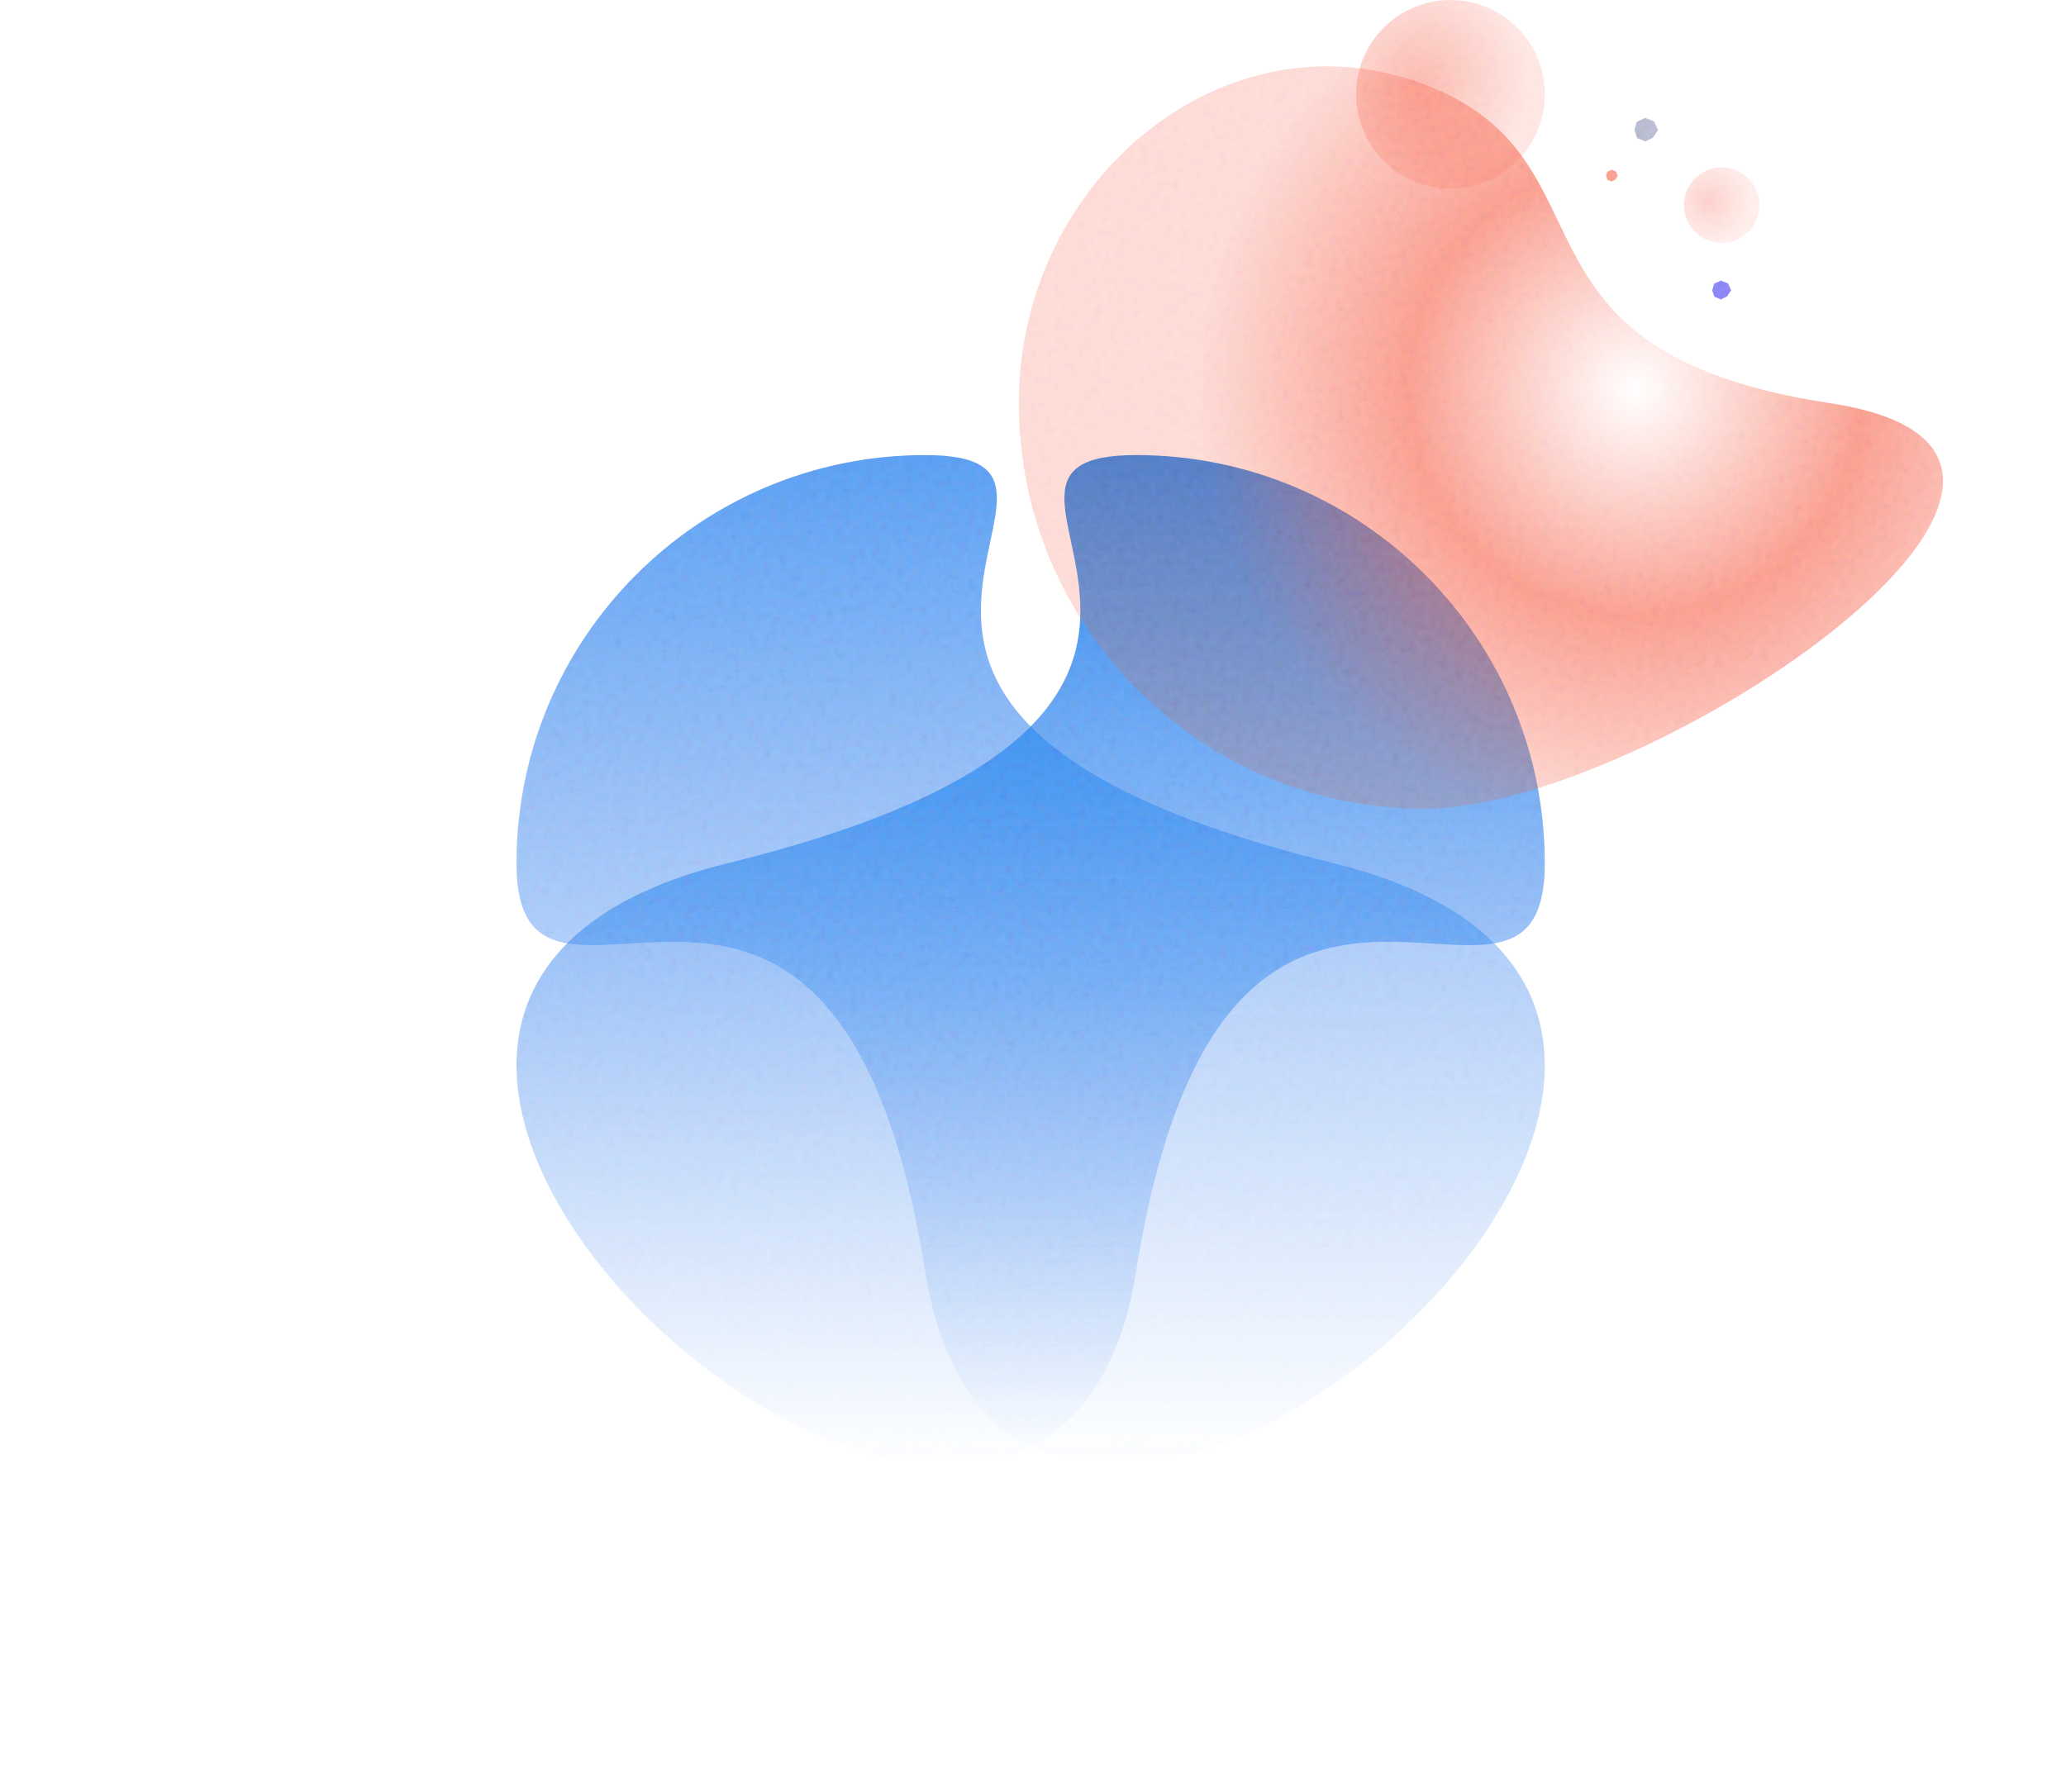
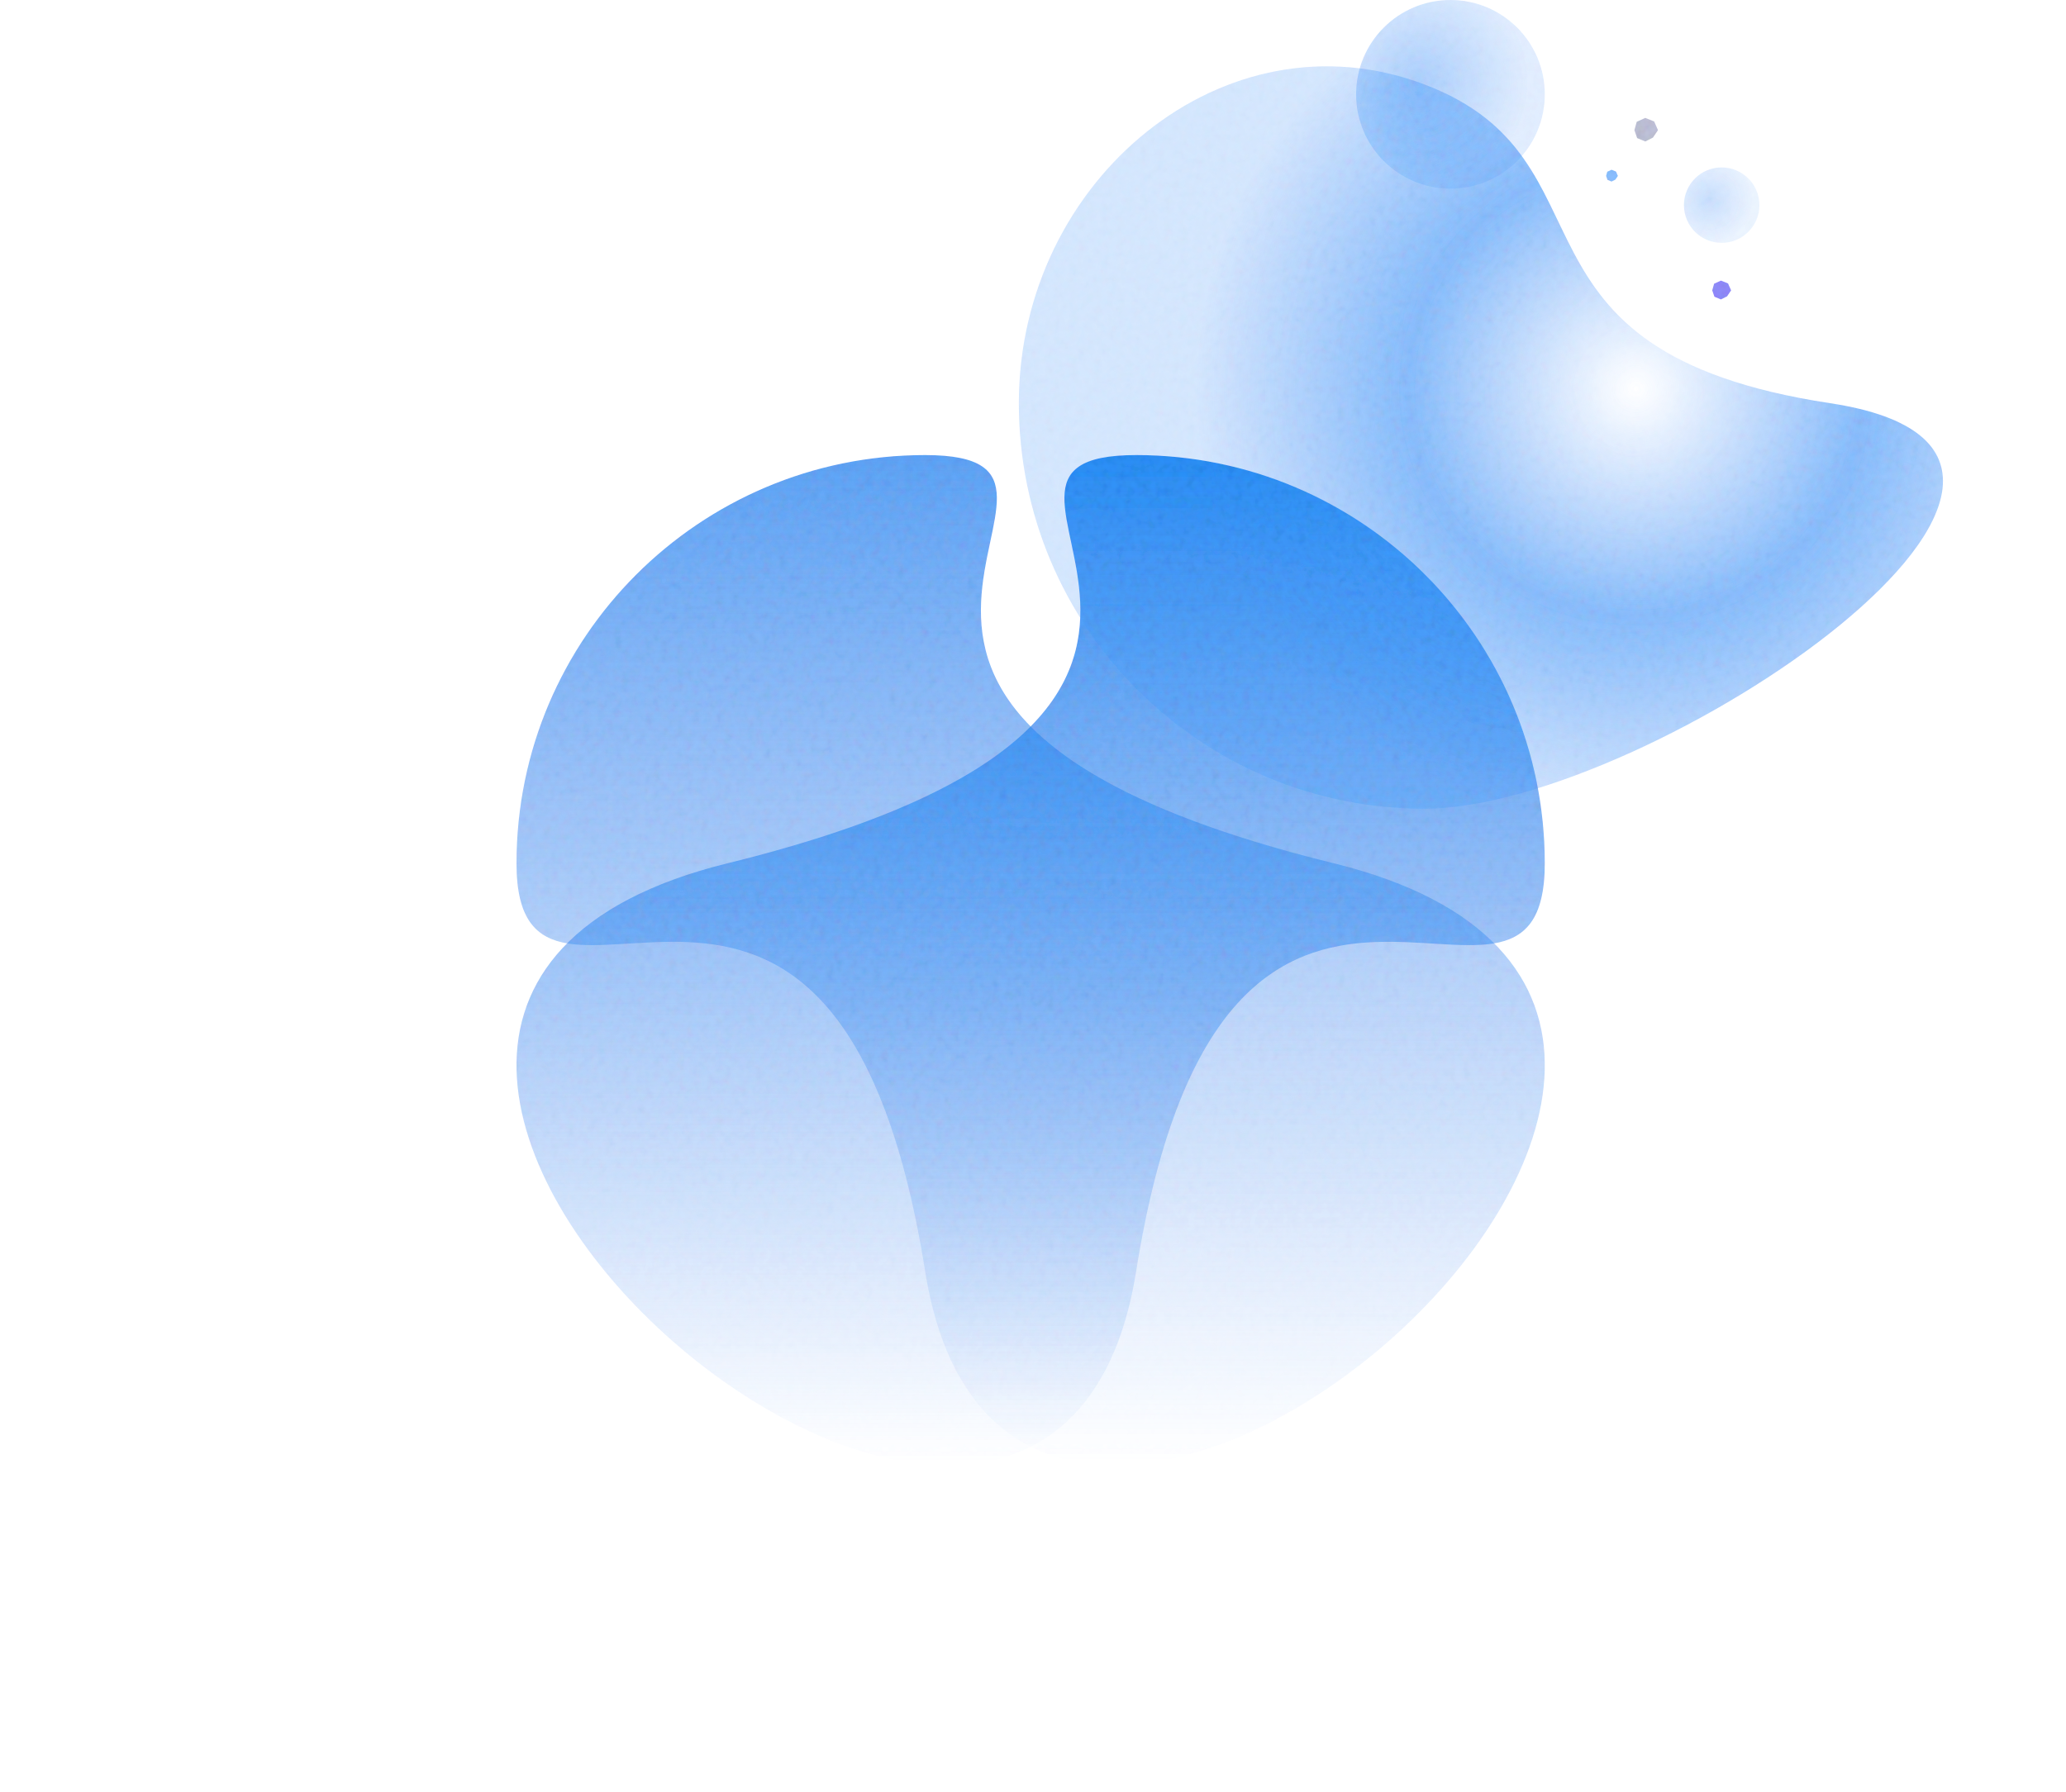
<svg xmlns="http://www.w3.org/2000/svg" width="876" height="760">
  <defs>
    <linearGradient x1="50%" y1="0%" x2="50%" y2="100%" id="b">
      <stop stop-color="#268DF7" offset="0%" />
      <stop stop-color="#268DF7" stop-opacity="0" offset="100%" />
    </linearGradient>
    <radialGradient cx="33.3%" cy="43.394%" fx="33.3%" fy="43.394%" r="58.741%" gradientTransform="matrix(.24453 -.95258 .76548 .3043 -.08 .62)" id="c">
-       <stop stop-color="#FF6C50" stop-opacity="0" offset="0%" />
-       <stop stop-color="#FF6C50" stop-opacity=".64" offset="51.712%" />
-       <stop stop-color="#FF6C50" stop-opacity=".24" offset="100%" />
+       <stop stop-color="rgb(52, 153, 255)" stop-opacity="0" offset="0%" />
+       <stop stop-color="rgb(52, 153, 255)" stop-opacity=".64" offset="51.712%" />
+       <stop stop-color="rgb(52, 153, 255)" stop-opacity=".24" offset="100%" />
    </radialGradient>
    <radialGradient cx="33.3%" cy="43.394%" fx="33.3%" fy="43.394%" r="57.77%" id="d">
-       <stop stop-color="#FF6C50" stop-opacity=".64" offset="0%" />
-       <stop stop-color="#FF6C50" stop-opacity=".24" offset="100%" />
+       <stop stop-color="rgb(52, 153, 255)" stop-opacity=".64" offset="0%" />
+       <stop stop-color="rgb(52, 153, 255)" stop-opacity=".24" offset="100%" />
    </radialGradient>
    <filter x="0%" y="0%" width="100%" height="100%" filterUnits="objectBoundingBox" id="e">
      <feGaussianBlur in="SourceGraphic" />
    </filter>
    <linearGradient x1="50%" y1="0%" x2="50%" y2="100%" id="f">
      <stop stop-color="#268DF7" stop-opacity=".8" offset="0%" />
      <stop stop-color="#268DF7" stop-opacity="0" offset="100%" />
    </linearGradient>
    <filter id="a">
      <feTurbulence type="fractalNoise" numOctaves="2" baseFrequency=".3" result="turb" />
      <feComposite in="turb" operator="arithmetic" k1=".1" k2=".1" k3=".1" k4=".1" result="result1" />
      <feComposite operator="in" in="result1" in2="SourceGraphic" result="finalFilter" />
      <feBlend mode="multiply" in="finalFilter" in2="SourceGraphic" />
    </filter>
  </defs>
  <g fill="none" fill-rule="evenodd" filter="url(#a)">
    <path d="M173.286 346.278c37.75 237.363 436.799-108.302 173.285-173.139C83.058 108.302 268.99 0 173.286 0S0 77.517 0 173.14c0 95.621 135.536-64.225 173.286 173.138z" transform="matrix(-1 0 0 1 655 193)" fill="url(#b)" />
    <g transform="translate(432)">
      <path d="M219.833 343c94.993 0 172-77.007 172-172s-87.598-167.172-172-135.18c-84.403 31.992-27 113.196-172 135.18-145 21.984 77.007 172 172 172z" fill="url(#c)" transform="matrix(-1 0 0 1 391.833 0)" />
      <circle fill-opacity=".72" fill="url(#d)" cx="183" cy="40" r="40" />
      <circle fill-opacity=".48" fill="url(#d)" filter="url(#e)" cx="298" cy="87" r="16" />
    </g>
    <path d="M392.286 539.278c37.75 237.363 436.799-108.302 173.285-173.139C302.058 301.302 487.99 193 392.286 193S219 270.517 219 366.14c0 95.621 135.536-64.225 173.286 173.138z" fill="url(#f)" />
    <path fill="#C1C3DA" d="M697.608 50l-3.624 1.667-.984 3.53 1.158 3.36 3.45 1.443 3.249-1.639L703 55.196l-1.62-3.674z" />
-     <path fill-opacity=".64" fill="#FF6C50" d="M683.304 72l-1.812.833-.492 1.765.579 1.68 1.725.722 1.624-.82L686 74.599l-.81-1.837z" />
+     <path fill-opacity=".64" fill="rgb(52, 153, 255)" d="M683.304 72l-1.812.833-.492 1.765.579 1.68 1.725.722 1.624-.82L686 74.599l-.81-1.837z" />
    <path fill-opacity=".64" fill="#4234F8" d="M729.686 119l-2.899 1.334-.787 2.823.926 2.688 2.76 1.155 2.6-1.31 1.714-2.533-1.295-2.94z" />
  </g>
</svg>
